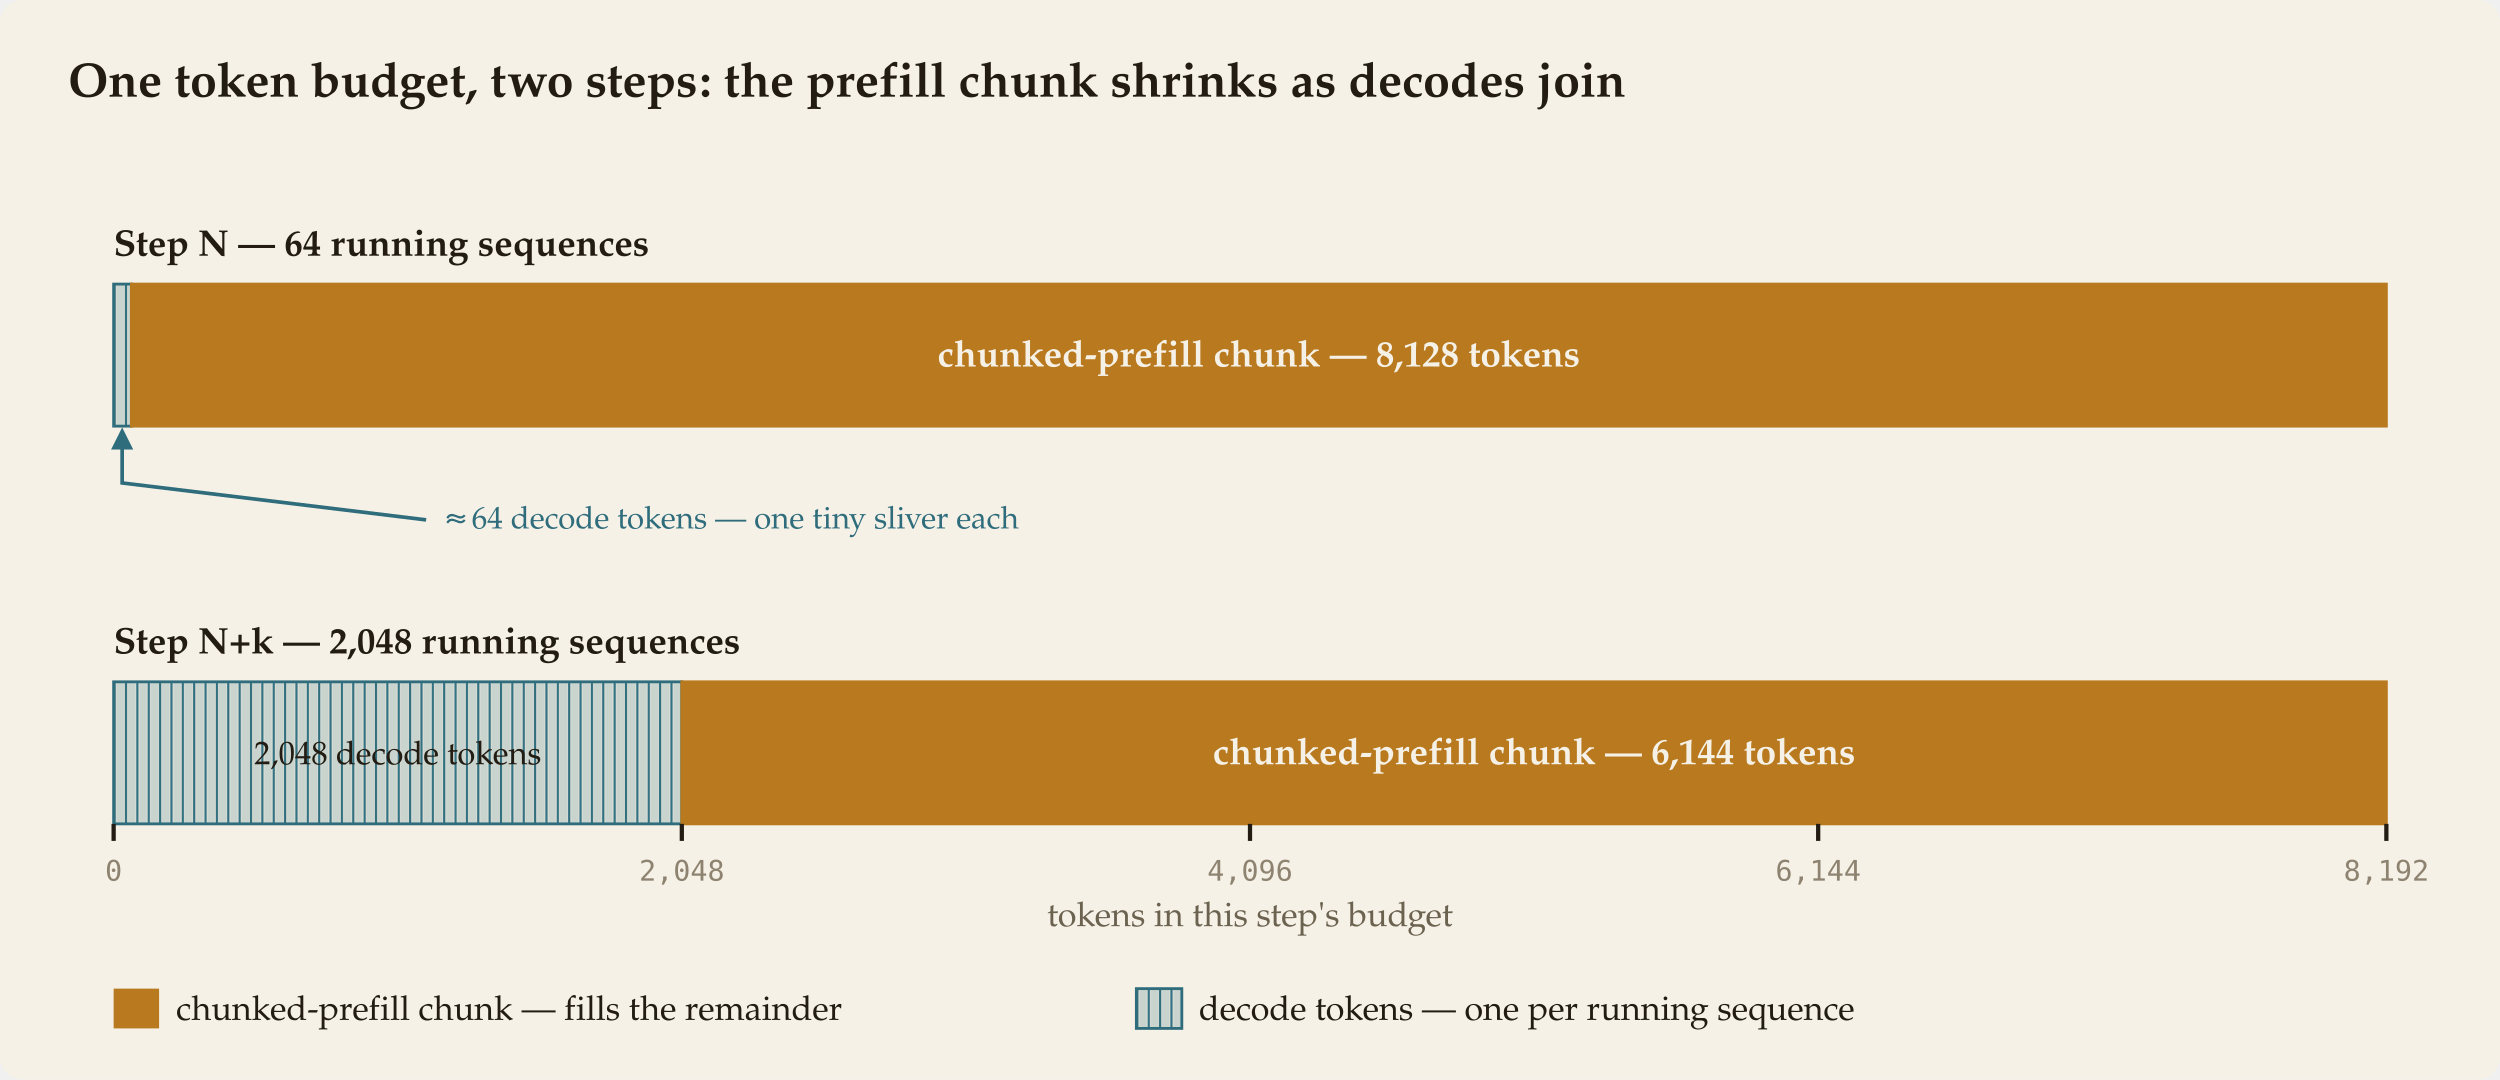
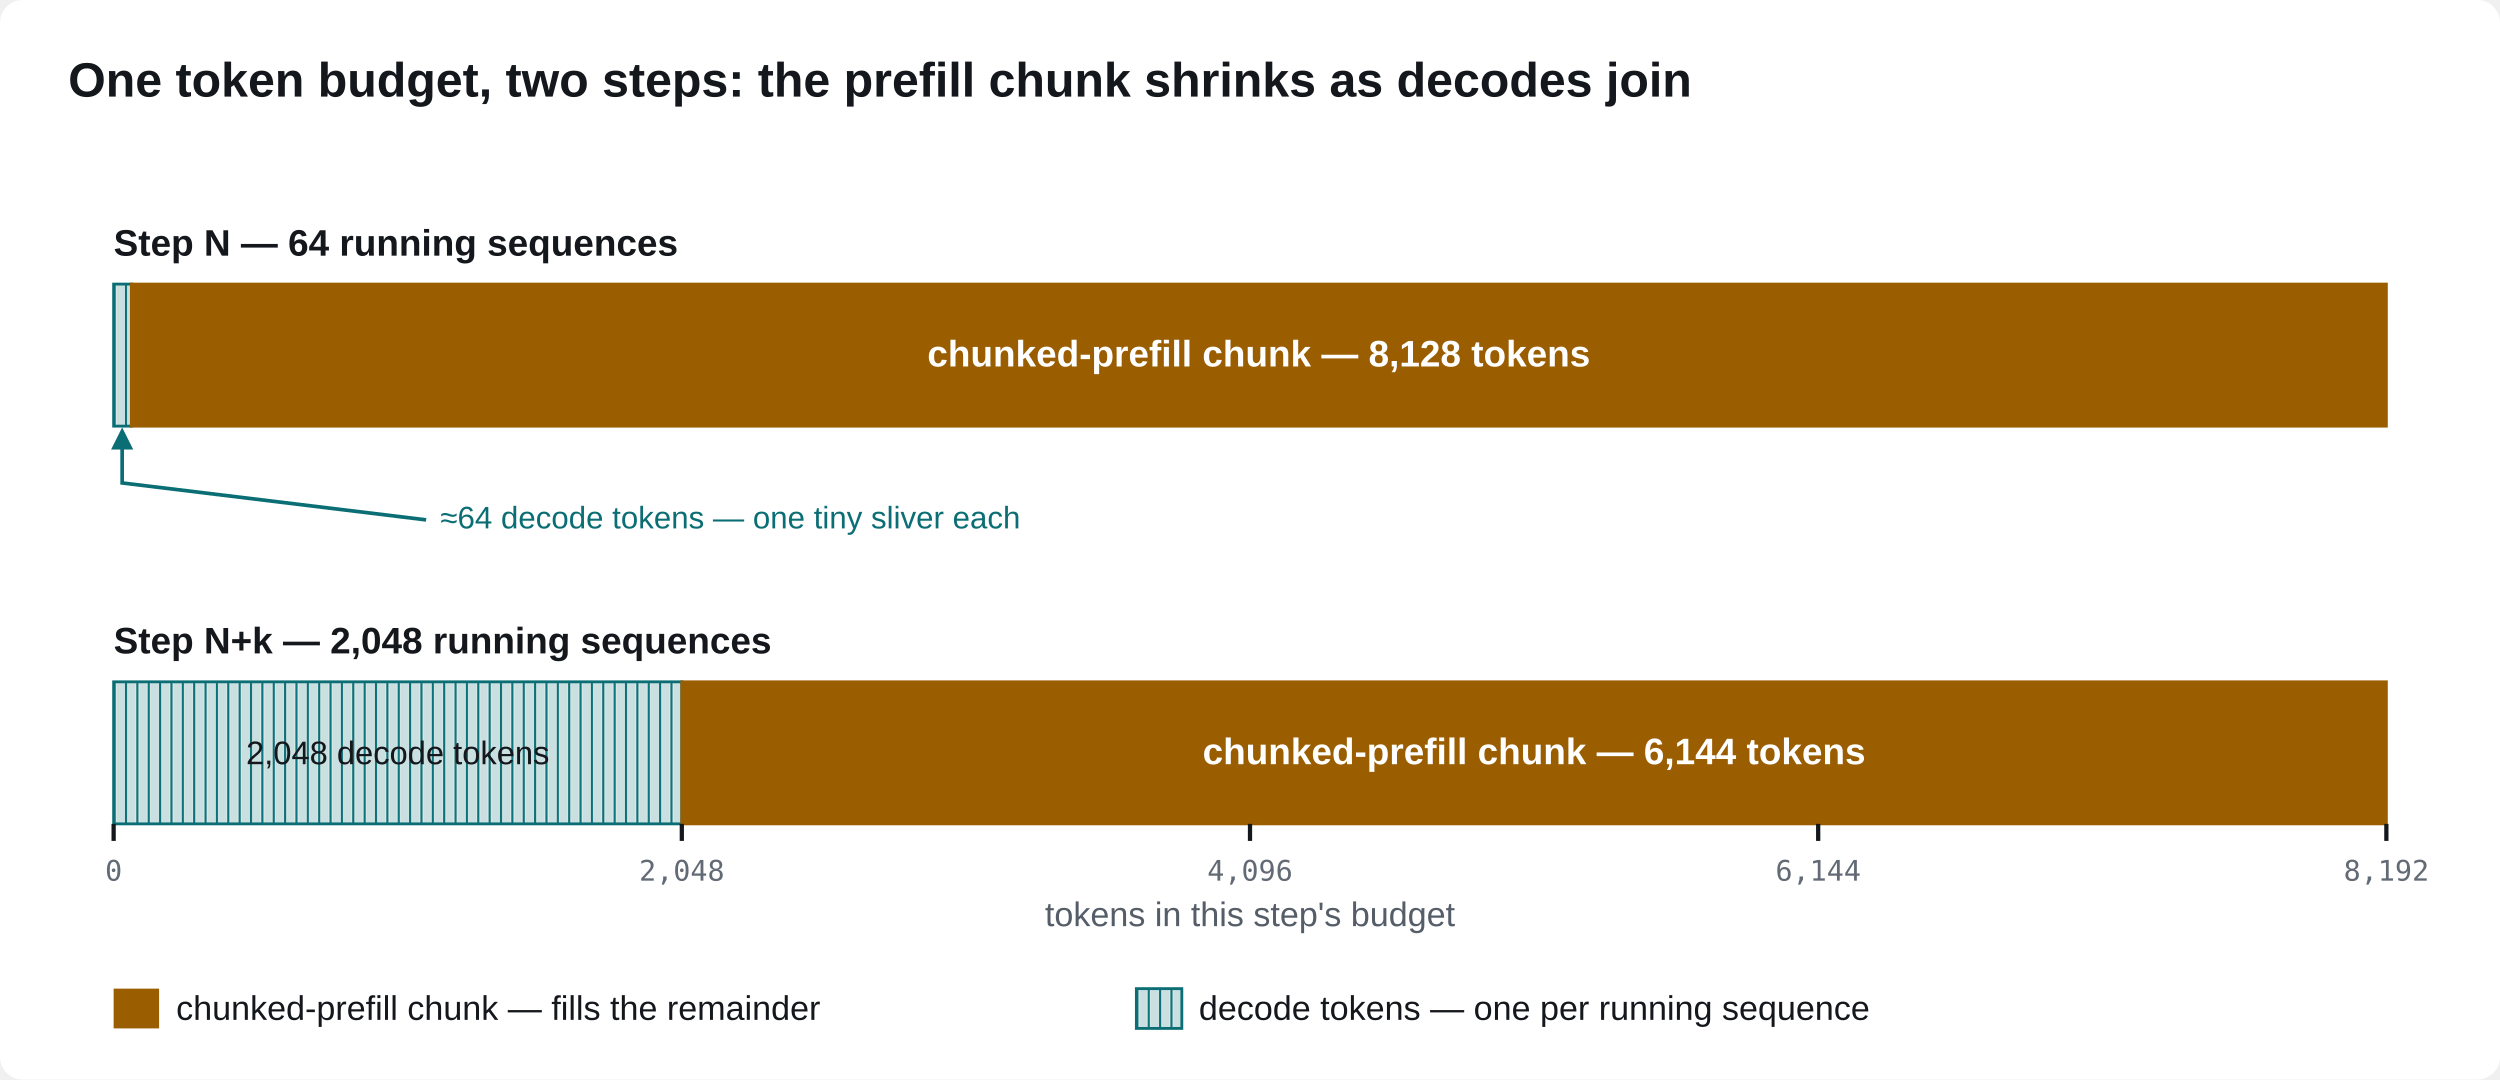
<svg xmlns="http://www.w3.org/2000/svg" viewBox="0 0 880 380" width="880" height="380">
-   <rect width="880" height="380" rx="8" fill="#f6f1e6" />
-   <text x="24" y="34" font-family="Iowan Old Style, Palatino, Georgia, serif" font-size="17" font-weight="600" fill="#221c12">One token budget, two steps: the prefill chunk shrinks as decodes join</text>
+   <rect width="880" height="380" rx="8" fill="#ffffff" />
+   <text x="24" y="34" font-family="Atkinson Hyperlegible Next, system-ui, -apple-system, Segoe UI, Helvetica Neue, Arial, sans-serif" font-size="17" font-weight="600" fill="#14171c">One token budget, two steps: the prefill chunk shrinks as decodes join</text>
  <defs>
    <pattern id="decodeHatch" width="4" height="8" patternUnits="userSpaceOnUse">
-       <rect width="4" height="8" fill="#2f6d7d" fill-opacity="0.22" />
-       <line x1="0" y1="0" x2="0" y2="8" stroke="#2f6d7d" stroke-width="1.4" />
+       <rect width="4" height="8" fill="#0b6e75" fill-opacity="0.22" />
+       <line x1="0" y1="0" x2="0" y2="8" stroke="#0b6e75" stroke-width="1.4" />
    </pattern>
    <marker id="arrTealB" viewBox="0 0 10 10" refX="8" refY="5" markerWidth="6" markerHeight="6" orient="auto-start-reverse">
-       <path d="M0,0 L10,5 L0,10 z" fill="#2f6d7d" />
+       <path d="M0,0 L10,5 L0,10 z" fill="#0b6e75" />
    </marker>
  </defs>
-   <text x="40" y="90" font-family="Iowan Old Style, Palatino, Georgia, serif" font-size="13" font-weight="600" fill="#221c12">Step N — 64 running sequences</text>
-   <rect x="40" y="100" width="6.25" height="50" fill="url(#decodeHatch)" stroke="#2f6d7d" stroke-width="1" />
-   <rect x="46.25" y="100" width="793.75" height="50" fill="#b8791f" stroke="#b8791f" stroke-width="1" />
-   <text x="443.1" y="129" text-anchor="middle" font-family="Iowan Old Style, Palatino, Georgia, serif" font-size="13" font-weight="600" fill="#f6f1e6">chunked-prefill chunk — 8,128 tokens</text>
-   <path d="M150,183 L43,170 L43,152" fill="none" stroke="#2f6d7d" stroke-width="1.3" marker-end="url(#arrTealB)" />
-   <text x="155" y="186" font-family="Iowan Old Style, Palatino, Georgia, serif" font-size="11" fill="#2f6d7d">≈64 decode tokens — one tiny sliver each</text>
-   <text x="40" y="230" font-family="Iowan Old Style, Palatino, Georgia, serif" font-size="13" font-weight="600" fill="#221c12">Step N+k — 2,048 running sequences</text>
-   <rect x="40" y="240" width="200" height="50" fill="url(#decodeHatch)" stroke="#2f6d7d" stroke-width="1" />
-   <text x="140" y="269" text-anchor="middle" font-family="Iowan Old Style, Palatino, Georgia, serif" font-size="11.5" fill="#221c12">2,048 decode tokens</text>
-   <rect x="240" y="240" width="600" height="50" fill="#b8791f" stroke="#b8791f" stroke-width="1" />
-   <text x="540" y="269" text-anchor="middle" font-family="Iowan Old Style, Palatino, Georgia, serif" font-size="13" font-weight="600" fill="#f6f1e6">chunked-prefill chunk — 6,144 tokens</text>
-   <line x1="40" y1="290" x2="40" y2="296" stroke="#221c12" stroke-width="1.5" />
-   <line x1="240" y1="290" x2="240" y2="296" stroke="#221c12" stroke-width="1.5" />
-   <line x1="440" y1="290" x2="440" y2="296" stroke="#221c12" stroke-width="1.5" />
-   <line x1="640" y1="290" x2="640" y2="296" stroke="#221c12" stroke-width="1.5" />
-   <line x1="840" y1="290" x2="840" y2="296" stroke="#221c12" stroke-width="1.5" />
-   <text x="40" y="310" text-anchor="middle" font-family="SF Mono, Menlo, Consolas, monospace" font-size="10" fill="#8d8370">0</text>
-   <text x="240" y="310" text-anchor="middle" font-family="SF Mono, Menlo, Consolas, monospace" font-size="10" fill="#8d8370">2,048</text>
-   <text x="440" y="310" text-anchor="middle" font-family="SF Mono, Menlo, Consolas, monospace" font-size="10" fill="#8d8370">4,096</text>
-   <text x="640" y="310" text-anchor="middle" font-family="SF Mono, Menlo, Consolas, monospace" font-size="10" fill="#8d8370">6,144</text>
-   <text x="840" y="310" text-anchor="middle" font-family="SF Mono, Menlo, Consolas, monospace" font-size="10" fill="#8d8370">8,192</text>
-   <text x="440" y="326" text-anchor="middle" font-family="Iowan Old Style, Palatino, Georgia, serif" font-size="12" fill="#6b6250">tokens in this step's budget</text>
-   <rect x="40" y="348" width="16" height="14" fill="#b8791f" />
-   <text x="62" y="359" font-family="Iowan Old Style, Palatino, Georgia, serif" font-size="12" fill="#221c12">chunked-prefill chunk — fills the remainder</text>
-   <rect x="400" y="348" width="16" height="14" fill="url(#decodeHatch)" stroke="#2f6d7d" stroke-width="1" />
-   <text x="422" y="359" font-family="Iowan Old Style, Palatino, Georgia, serif" font-size="12" fill="#221c12">decode tokens — one per running sequence</text>
+   <text x="40" y="90" font-family="Atkinson Hyperlegible Next, system-ui, -apple-system, Segoe UI, Helvetica Neue, Arial, sans-serif" font-size="13" font-weight="600" fill="#14171c">Step N — 64 running sequences</text>
+   <rect x="40" y="100" width="6.25" height="50" fill="url(#decodeHatch)" stroke="#0b6e75" stroke-width="1" />
+   <rect x="46.25" y="100" width="793.75" height="50" fill="#9a5d00" stroke="#9a5d00" stroke-width="1" />
+   <text x="443.1" y="129" text-anchor="middle" font-family="Atkinson Hyperlegible Next, system-ui, -apple-system, Segoe UI, Helvetica Neue, Arial, sans-serif" font-size="13" font-weight="600" fill="#ffffff">chunked-prefill chunk — 8,128 tokens</text>
+   <path d="M150,183 L43,170 L43,152" fill="none" stroke="#0b6e75" stroke-width="1.3" marker-end="url(#arrTealB)" />
+   <text x="155" y="186" font-family="Atkinson Hyperlegible Next, system-ui, -apple-system, Segoe UI, Helvetica Neue, Arial, sans-serif" font-size="11" fill="#0b6e75">≈64 decode tokens — one tiny sliver each</text>
+   <text x="40" y="230" font-family="Atkinson Hyperlegible Next, system-ui, -apple-system, Segoe UI, Helvetica Neue, Arial, sans-serif" font-size="13" font-weight="600" fill="#14171c">Step N+k — 2,048 running sequences</text>
+   <rect x="40" y="240" width="200" height="50" fill="url(#decodeHatch)" stroke="#0b6e75" stroke-width="1" />
+   <text x="140" y="269" text-anchor="middle" font-family="Atkinson Hyperlegible Next, system-ui, -apple-system, Segoe UI, Helvetica Neue, Arial, sans-serif" font-size="11.5" fill="#14171c">2,048 decode tokens</text>
+   <rect x="240" y="240" width="600" height="50" fill="#9a5d00" stroke="#9a5d00" stroke-width="1" />
+   <text x="540" y="269" text-anchor="middle" font-family="Atkinson Hyperlegible Next, system-ui, -apple-system, Segoe UI, Helvetica Neue, Arial, sans-serif" font-size="13" font-weight="600" fill="#ffffff">chunked-prefill chunk — 6,144 tokens</text>
+   <line x1="40" y1="290" x2="40" y2="296" stroke="#14171c" stroke-width="1.5" />
+   <line x1="240" y1="290" x2="240" y2="296" stroke="#14171c" stroke-width="1.5" />
+   <line x1="440" y1="290" x2="440" y2="296" stroke="#14171c" stroke-width="1.5" />
+   <line x1="640" y1="290" x2="640" y2="296" stroke="#14171c" stroke-width="1.5" />
+   <line x1="840" y1="290" x2="840" y2="296" stroke="#14171c" stroke-width="1.5" />
+   <text x="40" y="310" text-anchor="middle" font-family="JetBrains Mono, SF Mono, Menlo, Consolas, monospace" font-size="10" fill="#626a75">0</text>
+   <text x="240" y="310" text-anchor="middle" font-family="JetBrains Mono, SF Mono, Menlo, Consolas, monospace" font-size="10" fill="#626a75">2,048</text>
+   <text x="440" y="310" text-anchor="middle" font-family="JetBrains Mono, SF Mono, Menlo, Consolas, monospace" font-size="10" fill="#626a75">4,096</text>
+   <text x="640" y="310" text-anchor="middle" font-family="JetBrains Mono, SF Mono, Menlo, Consolas, monospace" font-size="10" fill="#626a75">6,144</text>
+   <text x="840" y="310" text-anchor="middle" font-family="JetBrains Mono, SF Mono, Menlo, Consolas, monospace" font-size="10" fill="#626a75">8,192</text>
+   <text x="440" y="326" text-anchor="middle" font-family="Atkinson Hyperlegible Next, system-ui, -apple-system, Segoe UI, Helvetica Neue, Arial, sans-serif" font-size="12" fill="#555d68">tokens in this step's budget</text>
+   <rect x="40" y="348" width="16" height="14" fill="#9a5d00" />
+   <text x="62" y="359" font-family="Atkinson Hyperlegible Next, system-ui, -apple-system, Segoe UI, Helvetica Neue, Arial, sans-serif" font-size="12" fill="#14171c">chunked-prefill chunk — fills the remainder</text>
+   <rect x="400" y="348" width="16" height="14" fill="url(#decodeHatch)" stroke="#0b6e75" stroke-width="1" />
+   <text x="422" y="359" font-family="Atkinson Hyperlegible Next, system-ui, -apple-system, Segoe UI, Helvetica Neue, Arial, sans-serif" font-size="12" fill="#14171c">decode tokens — one per running sequence</text>
</svg>
